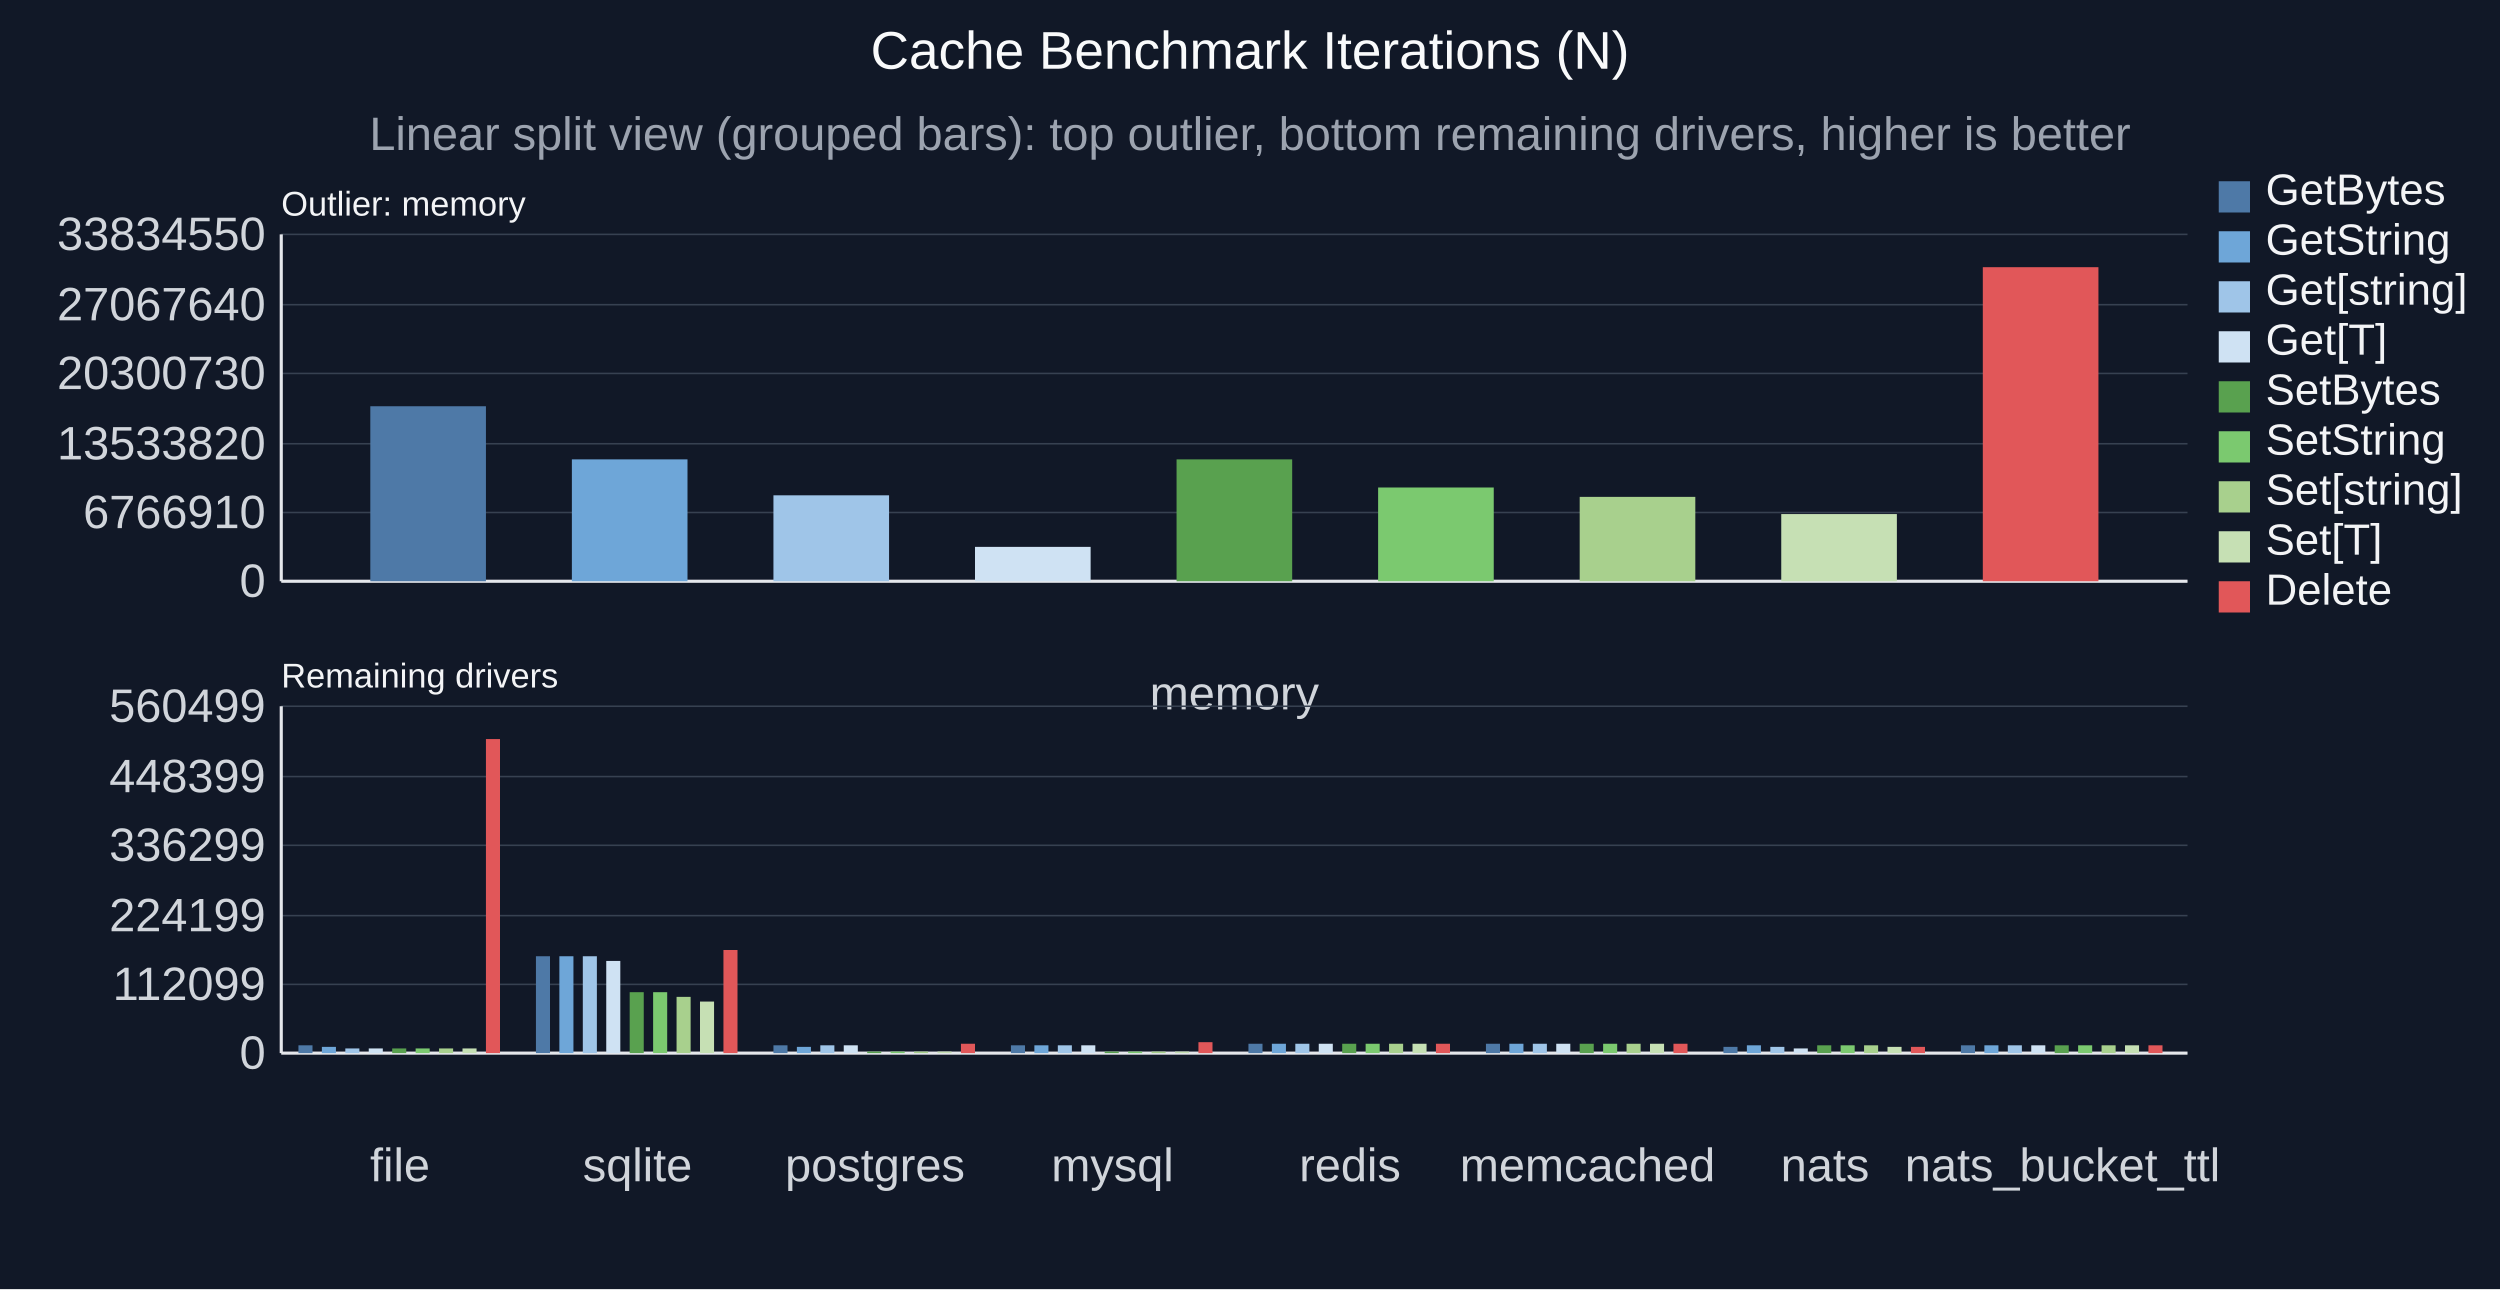
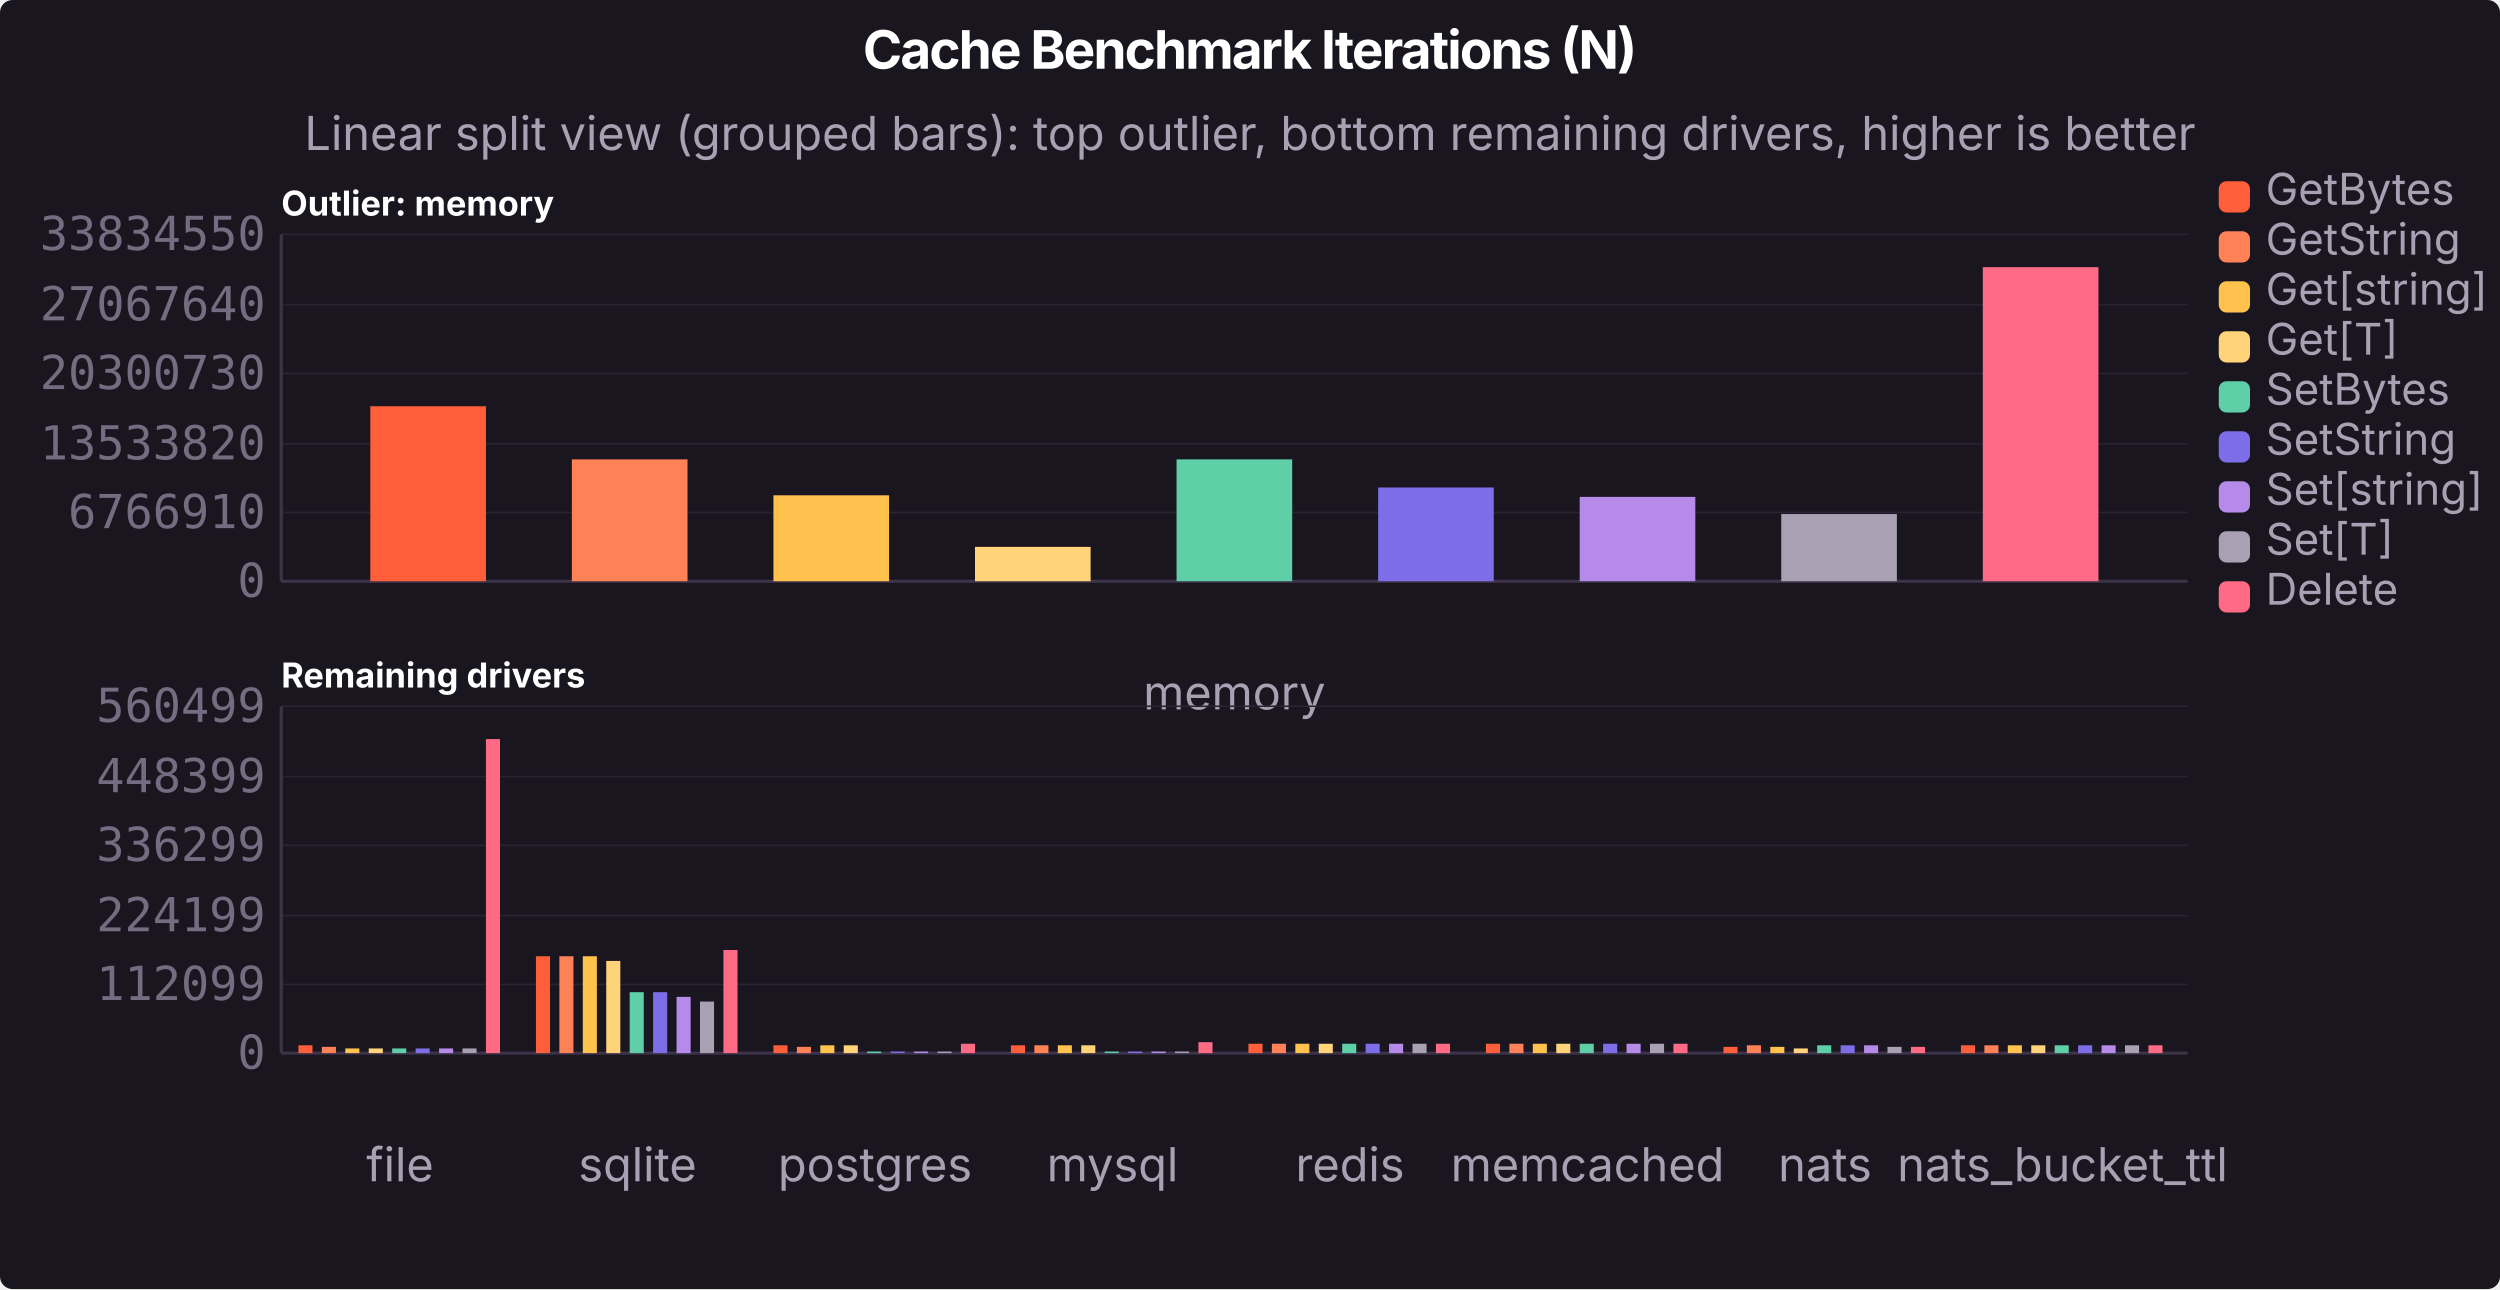
<svg xmlns="http://www.w3.org/2000/svg" width="1600" height="825" viewBox="0 0 1600 825">
-   <rect width="100%" height="100%" fill="#111827" />
-   <text x="800" y="44" text-anchor="middle" fill="#f9fafb" font-size="34" font-family="Arial, sans-serif">Cache Benchmark Iterations (N)</text>
-   <text x="800" y="96" text-anchor="middle" fill="#9ca3af" font-size="30" font-family="Arial, sans-serif">Linear split view (grouped bars): top outlier, bottom remaining drivers, higher is better</text>
-   <rect x="1420" y="116" width="20" height="20" fill="#4e79a7" />
-   <text x="1450" y="131" fill="#f3f4f6" font-size="28" font-family="Arial, sans-serif">GetBytes</text>
-   <rect x="1420" y="148" width="20" height="20" fill="#6ea6d8" />
-   <text x="1450" y="163" fill="#f3f4f6" font-size="28" font-family="Arial, sans-serif">GetString</text>
-   <rect x="1420" y="180" width="20" height="20" fill="#9fc5e8" />
-   <text x="1450" y="195" fill="#f3f4f6" font-size="28" font-family="Arial, sans-serif">Get[string]</text>
-   <rect x="1420" y="212" width="20" height="20" fill="#cfe2f3" />
-   <text x="1450" y="227" fill="#f3f4f6" font-size="28" font-family="Arial, sans-serif">Get[T]</text>
-   <rect x="1420" y="244" width="20" height="20" fill="#59a14f" />
-   <text x="1450" y="259" fill="#f3f4f6" font-size="28" font-family="Arial, sans-serif">SetBytes</text>
-   <rect x="1420" y="276" width="20" height="20" fill="#7bc96f" />
-   <text x="1450" y="291" fill="#f3f4f6" font-size="28" font-family="Arial, sans-serif">SetString</text>
-   <rect x="1420" y="308" width="20" height="20" fill="#a8d08d" />
-   <text x="1450" y="323" fill="#f3f4f6" font-size="28" font-family="Arial, sans-serif">Set[string]</text>
-   <rect x="1420" y="340" width="20" height="20" fill="#c6e0b4" />
-   <text x="1450" y="355" fill="#f3f4f6" font-size="28" font-family="Arial, sans-serif">Set[T]</text>
-   <rect x="1420" y="372" width="20" height="20" fill="#e15759" />
-   <text x="1450" y="387" fill="#f3f4f6" font-size="28" font-family="Arial, sans-serif">Delete</text>
-   <text x="180" y="138" fill="#f3f4f6" font-size="22" font-family="Arial, sans-serif">Outlier: memory</text>
-   <line x1="180" y1="372" x2="1400" y2="372" stroke="#374151" stroke-width="1" />
-   <text x="170" y="382" text-anchor="end" fill="#d1d5db" font-size="30" font-family="Arial, sans-serif">0</text>
-   <line x1="180" y1="328" x2="1400" y2="328" stroke="#374151" stroke-width="1" />
-   <text x="170" y="338" text-anchor="end" fill="#d1d5db" font-size="30" font-family="Arial, sans-serif">6766910</text>
-   <line x1="180" y1="284" x2="1400" y2="284" stroke="#374151" stroke-width="1" />
-   <text x="170" y="294" text-anchor="end" fill="#d1d5db" font-size="30" font-family="Arial, sans-serif">13533820</text>
-   <line x1="180" y1="239" x2="1400" y2="239" stroke="#374151" stroke-width="1" />
-   <text x="170" y="249" text-anchor="end" fill="#d1d5db" font-size="30" font-family="Arial, sans-serif">20300730</text>
-   <line x1="180" y1="195" x2="1400" y2="195" stroke="#374151" stroke-width="1" />
-   <text x="170" y="205" text-anchor="end" fill="#d1d5db" font-size="30" font-family="Arial, sans-serif">27067640</text>
-   <line x1="180" y1="150" x2="1400" y2="150" stroke="#374151" stroke-width="1" />
-   <text x="170" y="160" text-anchor="end" fill="#d1d5db" font-size="30" font-family="Arial, sans-serif">33834550</text>
-   <line x1="180" y1="372" x2="1400" y2="372" stroke="#e5e7eb" stroke-width="2" />
-   <line x1="180" y1="372" x2="180" y2="150" stroke="#e5e7eb" stroke-width="2" />
-   <rect x="237" y="260" width="74" height="112" fill="#4e79a7" />
-   <rect x="366" y="294" width="74" height="78" fill="#6ea6d8" />
-   <rect x="495" y="317" width="74" height="55" fill="#9fc5e8" />
-   <rect x="624" y="350" width="74" height="22" fill="#cfe2f3" />
-   <rect x="753" y="294" width="74" height="78" fill="#59a14f" />
-   <rect x="882" y="312" width="74" height="60" fill="#7bc96f" />
-   <rect x="1011" y="318" width="74" height="54" fill="#a8d08d" />
-   <rect x="1140" y="329" width="74" height="43" fill="#c6e0b4" />
-   <rect x="1269" y="171" width="74" height="201" fill="#e15759" />
-   <text x="790" y="454" text-anchor="middle" fill="#d1d5db" font-size="30" font-family="Arial, sans-serif">memory</text>
-   <text x="180" y="440" fill="#f3f4f6" font-size="22" font-family="Arial, sans-serif">Remaining drivers</text>
-   <line x1="180" y1="674" x2="1400" y2="674" stroke="#374151" stroke-width="1" />
-   <text x="170" y="684" text-anchor="end" fill="#d1d5db" font-size="30" font-family="Arial, sans-serif">0</text>
-   <line x1="180" y1="630" x2="1400" y2="630" stroke="#374151" stroke-width="1" />
-   <text x="170" y="640" text-anchor="end" fill="#d1d5db" font-size="30" font-family="Arial, sans-serif">112099</text>
-   <line x1="180" y1="586" x2="1400" y2="586" stroke="#374151" stroke-width="1" />
-   <text x="170" y="596" text-anchor="end" fill="#d1d5db" font-size="30" font-family="Arial, sans-serif">224199</text>
-   <line x1="180" y1="541" x2="1400" y2="541" stroke="#374151" stroke-width="1" />
-   <text x="170" y="551" text-anchor="end" fill="#d1d5db" font-size="30" font-family="Arial, sans-serif">336299</text>
-   <line x1="180" y1="497" x2="1400" y2="497" stroke="#374151" stroke-width="1" />
-   <text x="170" y="507" text-anchor="end" fill="#d1d5db" font-size="30" font-family="Arial, sans-serif">448399</text>
-   <line x1="180" y1="452" x2="1400" y2="452" stroke="#374151" stroke-width="1" />
-   <text x="170" y="462" text-anchor="end" fill="#d1d5db" font-size="30" font-family="Arial, sans-serif">560499</text>
-   <line x1="180" y1="674" x2="1400" y2="674" stroke="#e5e7eb" stroke-width="2" />
-   <line x1="180" y1="674" x2="180" y2="452" stroke="#e5e7eb" stroke-width="2" />
-   <rect x="191" y="669" width="9" height="5" fill="#4e79a7" />
-   <rect x="206" y="670" width="9" height="4" fill="#6ea6d8" />
-   <rect x="221" y="671" width="9" height="3" fill="#9fc5e8" />
-   <rect x="236" y="671" width="9" height="3" fill="#cfe2f3" />
-   <rect x="251" y="671" width="9" height="3" fill="#59a14f" />
-   <rect x="266" y="671" width="9" height="3" fill="#7bc96f" />
-   <rect x="281" y="671" width="9" height="3" fill="#a8d08d" />
-   <rect x="296" y="671" width="9" height="3" fill="#c6e0b4" />
-   <rect x="311" y="473" width="9" height="201" fill="#e15759" />
-   <text x="256" y="756" text-anchor="middle" fill="#d1d5db" font-size="30" font-family="Arial, sans-serif">file</text>
-   <rect x="343" y="612" width="9" height="62" fill="#4e79a7" />
-   <rect x="358" y="612" width="9" height="62" fill="#6ea6d8" />
-   <rect x="373" y="612" width="9" height="62" fill="#9fc5e8" />
-   <rect x="388" y="615" width="9" height="59" fill="#cfe2f3" />
-   <rect x="403" y="635" width="9" height="39" fill="#59a14f" />
-   <rect x="418" y="635" width="9" height="39" fill="#7bc96f" />
-   <rect x="433" y="638" width="9" height="36" fill="#a8d08d" />
-   <rect x="448" y="641" width="9" height="33" fill="#c6e0b4" />
-   <rect x="463" y="608" width="9" height="66" fill="#e15759" />
-   <text x="408" y="756" text-anchor="middle" fill="#d1d5db" font-size="30" font-family="Arial, sans-serif">sqlite</text>
-   <rect x="495" y="669" width="9" height="5" fill="#4e79a7" />
-   <rect x="510" y="670" width="9" height="4" fill="#6ea6d8" />
-   <rect x="525" y="669" width="9" height="5" fill="#9fc5e8" />
-   <rect x="540" y="669" width="9" height="5" fill="#cfe2f3" />
-   <rect x="555" y="673" width="9" height="1" fill="#59a14f" />
-   <rect x="570" y="673" width="9" height="1" fill="#7bc96f" />
-   <rect x="585" y="673" width="9" height="1" fill="#a8d08d" />
-   <rect x="600" y="673" width="9" height="1" fill="#c6e0b4" />
-   <rect x="615" y="668" width="9" height="6" fill="#e15759" />
-   <text x="560" y="756" text-anchor="middle" fill="#d1d5db" font-size="30" font-family="Arial, sans-serif">postgres</text>
-   <rect x="647" y="669" width="9" height="5" fill="#4e79a7" />
-   <rect x="662" y="669" width="9" height="5" fill="#6ea6d8" />
-   <rect x="677" y="669" width="9" height="5" fill="#9fc5e8" />
-   <rect x="692" y="669" width="9" height="5" fill="#cfe2f3" />
-   <rect x="707" y="673" width="9" height="1" fill="#59a14f" />
-   <rect x="722" y="673" width="9" height="1" fill="#7bc96f" />
-   <rect x="737" y="673" width="9" height="1" fill="#a8d08d" />
-   <rect x="752" y="673" width="9" height="1" fill="#c6e0b4" />
-   <rect x="767" y="667" width="9" height="7" fill="#e15759" />
-   <text x="712" y="756" text-anchor="middle" fill="#d1d5db" font-size="30" font-family="Arial, sans-serif">mysql</text>
-   <rect x="799" y="668" width="9" height="6" fill="#4e79a7" />
-   <rect x="814" y="668" width="9" height="6" fill="#6ea6d8" />
-   <rect x="829" y="668" width="9" height="6" fill="#9fc5e8" />
-   <rect x="844" y="668" width="9" height="6" fill="#cfe2f3" />
-   <rect x="859" y="668" width="9" height="6" fill="#59a14f" />
-   <rect x="874" y="668" width="9" height="6" fill="#7bc96f" />
-   <rect x="889" y="668" width="9" height="6" fill="#a8d08d" />
-   <rect x="904" y="668" width="9" height="6" fill="#c6e0b4" />
-   <rect x="919" y="668" width="9" height="6" fill="#e15759" />
-   <text x="864" y="756" text-anchor="middle" fill="#d1d5db" font-size="30" font-family="Arial, sans-serif">redis</text>
-   <rect x="951" y="668" width="9" height="6" fill="#4e79a7" />
-   <rect x="966" y="668" width="9" height="6" fill="#6ea6d8" />
-   <rect x="981" y="668" width="9" height="6" fill="#9fc5e8" />
-   <rect x="996" y="668" width="9" height="6" fill="#cfe2f3" />
-   <rect x="1011" y="668" width="9" height="6" fill="#59a14f" />
-   <rect x="1026" y="668" width="9" height="6" fill="#7bc96f" />
-   <rect x="1041" y="668" width="9" height="6" fill="#a8d08d" />
-   <rect x="1056" y="668" width="9" height="6" fill="#c6e0b4" />
-   <rect x="1071" y="668" width="9" height="6" fill="#e15759" />
-   <text x="1016" y="756" text-anchor="middle" fill="#d1d5db" font-size="30" font-family="Arial, sans-serif">memcached</text>
-   <rect x="1103" y="670" width="9" height="4" fill="#4e79a7" />
-   <rect x="1118" y="669" width="9" height="5" fill="#6ea6d8" />
-   <rect x="1133" y="670" width="9" height="4" fill="#9fc5e8" />
-   <rect x="1148" y="671" width="9" height="3" fill="#cfe2f3" />
-   <rect x="1163" y="669" width="9" height="5" fill="#59a14f" />
-   <rect x="1178" y="669" width="9" height="5" fill="#7bc96f" />
-   <rect x="1193" y="669" width="9" height="5" fill="#a8d08d" />
-   <rect x="1208" y="670" width="9" height="4" fill="#c6e0b4" />
-   <rect x="1223" y="670" width="9" height="4" fill="#e15759" />
-   <text x="1168" y="756" text-anchor="middle" fill="#d1d5db" font-size="30" font-family="Arial, sans-serif">nats</text>
-   <rect x="1255" y="669" width="9" height="5" fill="#4e79a7" />
-   <rect x="1270" y="669" width="9" height="5" fill="#6ea6d8" />
-   <rect x="1285" y="669" width="9" height="5" fill="#9fc5e8" />
-   <rect x="1300" y="669" width="9" height="5" fill="#cfe2f3" />
-   <rect x="1315" y="669" width="9" height="5" fill="#59a14f" />
-   <rect x="1330" y="669" width="9" height="5" fill="#7bc96f" />
-   <rect x="1345" y="669" width="9" height="5" fill="#a8d08d" />
-   <rect x="1360" y="669" width="9" height="5" fill="#c6e0b4" />
-   <rect x="1375" y="669" width="9" height="5" fill="#e15759" />
-   <text x="1320" y="756" text-anchor="middle" fill="#d1d5db" font-size="30" font-family="Arial, sans-serif">nats_bucket_ttl</text>
+   <rect width="100%" height="100%" rx="8" fill="#1A1620" />
+   <text x="800" y="44" text-anchor="middle" fill="#FFFFFF" font-size="34" font-weight="700" letter-spacing="-1.2" font-family="Space Grotesk, Inter, system-ui, sans-serif">Cache Benchmark Iterations (N)</text>
+   <text x="800" y="96" text-anchor="middle" fill="#A9A1B3" font-size="30" font-family="Inter, system-ui, sans-serif">Linear split view (grouped bars): top outlier, bottom remaining drivers, higher is better</text>
+   <rect x="1420" y="116" width="20" height="20" rx="5" fill="#FF5E3A" />
+   <text x="1450" y="131" fill="#A9A1B3" font-size="28" font-family="Inter, system-ui, sans-serif">GetBytes</text>
+   <rect x="1420" y="148" width="20" height="20" rx="5" fill="#FF8257" />
+   <text x="1450" y="163" fill="#A9A1B3" font-size="28" font-family="Inter, system-ui, sans-serif">GetString</text>
+   <rect x="1420" y="180" width="20" height="20" rx="5" fill="#FFC24D" />
+   <text x="1450" y="195" fill="#A9A1B3" font-size="28" font-family="Inter, system-ui, sans-serif">Get[string]</text>
+   <rect x="1420" y="212" width="20" height="20" rx="5" fill="#FFD37A" />
+   <text x="1450" y="227" fill="#A9A1B3" font-size="28" font-family="Inter, system-ui, sans-serif">Get[T]</text>
+   <rect x="1420" y="244" width="20" height="20" rx="5" fill="#5FCFA8" />
+   <text x="1450" y="259" fill="#A9A1B3" font-size="28" font-family="Inter, system-ui, sans-serif">SetBytes</text>
+   <rect x="1420" y="276" width="20" height="20" rx="5" fill="#7D6EE7" />
+   <text x="1450" y="291" fill="#A9A1B3" font-size="28" font-family="Inter, system-ui, sans-serif">SetString</text>
+   <rect x="1420" y="308" width="20" height="20" rx="5" fill="#B58AE8" />
+   <text x="1450" y="323" fill="#A9A1B3" font-size="28" font-family="Inter, system-ui, sans-serif">Set[string]</text>
+   <rect x="1420" y="340" width="20" height="20" rx="5" fill="#A9A1B3" />
+   <text x="1450" y="355" fill="#A9A1B3" font-size="28" font-family="Inter, system-ui, sans-serif">Set[T]</text>
+   <rect x="1420" y="372" width="20" height="20" rx="5" fill="#FF6B85" />
+   <text x="1450" y="387" fill="#A9A1B3" font-size="28" font-family="Inter, system-ui, sans-serif">Delete</text>
+   <text x="180" y="138" fill="#FFFFFF" font-size="22" font-weight="700" font-family="Space Grotesk, Inter, system-ui, sans-serif">Outlier: memory</text>
+   <line x1="180" y1="372" x2="1400" y2="372" stroke="#2A2333" stroke-width="1" />
+   <text x="170" y="382" text-anchor="end" fill="#746C80" font-size="30" font-family="JetBrains Mono, ui-monospace, monospace">0</text>
+   <line x1="180" y1="328" x2="1400" y2="328" stroke="#2A2333" stroke-width="1" />
+   <text x="170" y="338" text-anchor="end" fill="#746C80" font-size="30" font-family="JetBrains Mono, ui-monospace, monospace">6766910</text>
+   <line x1="180" y1="284" x2="1400" y2="284" stroke="#2A2333" stroke-width="1" />
+   <text x="170" y="294" text-anchor="end" fill="#746C80" font-size="30" font-family="JetBrains Mono, ui-monospace, monospace">13533820</text>
+   <line x1="180" y1="239" x2="1400" y2="239" stroke="#2A2333" stroke-width="1" />
+   <text x="170" y="249" text-anchor="end" fill="#746C80" font-size="30" font-family="JetBrains Mono, ui-monospace, monospace">20300730</text>
+   <line x1="180" y1="195" x2="1400" y2="195" stroke="#2A2333" stroke-width="1" />
+   <text x="170" y="205" text-anchor="end" fill="#746C80" font-size="30" font-family="JetBrains Mono, ui-monospace, monospace">27067640</text>
+   <line x1="180" y1="150" x2="1400" y2="150" stroke="#2A2333" stroke-width="1" />
+   <text x="170" y="160" text-anchor="end" fill="#746C80" font-size="30" font-family="JetBrains Mono, ui-monospace, monospace">33834550</text>
+   <line x1="180" y1="372" x2="1400" y2="372" stroke="#3D3349" stroke-width="2" />
+   <line x1="180" y1="372" x2="180" y2="150" stroke="#3D3349" stroke-width="2" />
+   <rect x="237" y="260" width="74" height="112" fill="#FF5E3A" />
+   <rect x="366" y="294" width="74" height="78" fill="#FF8257" />
+   <rect x="495" y="317" width="74" height="55" fill="#FFC24D" />
+   <rect x="624" y="350" width="74" height="22" fill="#FFD37A" />
+   <rect x="753" y="294" width="74" height="78" fill="#5FCFA8" />
+   <rect x="882" y="312" width="74" height="60" fill="#7D6EE7" />
+   <rect x="1011" y="318" width="74" height="54" fill="#B58AE8" />
+   <rect x="1140" y="329" width="74" height="43" fill="#A9A1B3" />
+   <rect x="1269" y="171" width="74" height="201" fill="#FF6B85" />
+   <text x="790" y="454" text-anchor="middle" fill="#A9A1B3" font-size="30" font-family="Inter, system-ui, sans-serif">memory</text>
+   <text x="180" y="440" fill="#FFFFFF" font-size="22" font-weight="700" font-family="Space Grotesk, Inter, system-ui, sans-serif">Remaining drivers</text>
+   <line x1="180" y1="674" x2="1400" y2="674" stroke="#2A2333" stroke-width="1" />
+   <text x="170" y="684" text-anchor="end" fill="#746C80" font-size="30" font-family="JetBrains Mono, ui-monospace, monospace">0</text>
+   <line x1="180" y1="630" x2="1400" y2="630" stroke="#2A2333" stroke-width="1" />
+   <text x="170" y="640" text-anchor="end" fill="#746C80" font-size="30" font-family="JetBrains Mono, ui-monospace, monospace">112099</text>
+   <line x1="180" y1="586" x2="1400" y2="586" stroke="#2A2333" stroke-width="1" />
+   <text x="170" y="596" text-anchor="end" fill="#746C80" font-size="30" font-family="JetBrains Mono, ui-monospace, monospace">224199</text>
+   <line x1="180" y1="541" x2="1400" y2="541" stroke="#2A2333" stroke-width="1" />
+   <text x="170" y="551" text-anchor="end" fill="#746C80" font-size="30" font-family="JetBrains Mono, ui-monospace, monospace">336299</text>
+   <line x1="180" y1="497" x2="1400" y2="497" stroke="#2A2333" stroke-width="1" />
+   <text x="170" y="507" text-anchor="end" fill="#746C80" font-size="30" font-family="JetBrains Mono, ui-monospace, monospace">448399</text>
+   <line x1="180" y1="452" x2="1400" y2="452" stroke="#2A2333" stroke-width="1" />
+   <text x="170" y="462" text-anchor="end" fill="#746C80" font-size="30" font-family="JetBrains Mono, ui-monospace, monospace">560499</text>
+   <line x1="180" y1="674" x2="1400" y2="674" stroke="#3D3349" stroke-width="2" />
+   <line x1="180" y1="674" x2="180" y2="452" stroke="#3D3349" stroke-width="2" />
+   <rect x="191" y="669" width="9" height="5" fill="#FF5E3A" />
+   <rect x="206" y="670" width="9" height="4" fill="#FF8257" />
+   <rect x="221" y="671" width="9" height="3" fill="#FFC24D" />
+   <rect x="236" y="671" width="9" height="3" fill="#FFD37A" />
+   <rect x="251" y="671" width="9" height="3" fill="#5FCFA8" />
+   <rect x="266" y="671" width="9" height="3" fill="#7D6EE7" />
+   <rect x="281" y="671" width="9" height="3" fill="#B58AE8" />
+   <rect x="296" y="671" width="9" height="3" fill="#A9A1B3" />
+   <rect x="311" y="473" width="9" height="201" fill="#FF6B85" />
+   <text x="256" y="756" text-anchor="middle" fill="#A9A1B3" font-size="30" font-family="Inter, system-ui, sans-serif">file</text>
+   <rect x="343" y="612" width="9" height="62" fill="#FF5E3A" />
+   <rect x="358" y="612" width="9" height="62" fill="#FF8257" />
+   <rect x="373" y="612" width="9" height="62" fill="#FFC24D" />
+   <rect x="388" y="615" width="9" height="59" fill="#FFD37A" />
+   <rect x="403" y="635" width="9" height="39" fill="#5FCFA8" />
+   <rect x="418" y="635" width="9" height="39" fill="#7D6EE7" />
+   <rect x="433" y="638" width="9" height="36" fill="#B58AE8" />
+   <rect x="448" y="641" width="9" height="33" fill="#A9A1B3" />
+   <rect x="463" y="608" width="9" height="66" fill="#FF6B85" />
+   <text x="408" y="756" text-anchor="middle" fill="#A9A1B3" font-size="30" font-family="Inter, system-ui, sans-serif">sqlite</text>
+   <rect x="495" y="669" width="9" height="5" fill="#FF5E3A" />
+   <rect x="510" y="670" width="9" height="4" fill="#FF8257" />
+   <rect x="525" y="669" width="9" height="5" fill="#FFC24D" />
+   <rect x="540" y="669" width="9" height="5" fill="#FFD37A" />
+   <rect x="555" y="673" width="9" height="1" fill="#5FCFA8" />
+   <rect x="570" y="673" width="9" height="1" fill="#7D6EE7" />
+   <rect x="585" y="673" width="9" height="1" fill="#B58AE8" />
+   <rect x="600" y="673" width="9" height="1" fill="#A9A1B3" />
+   <rect x="615" y="668" width="9" height="6" fill="#FF6B85" />
+   <text x="560" y="756" text-anchor="middle" fill="#A9A1B3" font-size="30" font-family="Inter, system-ui, sans-serif">postgres</text>
+   <rect x="647" y="669" width="9" height="5" fill="#FF5E3A" />
+   <rect x="662" y="669" width="9" height="5" fill="#FF8257" />
+   <rect x="677" y="669" width="9" height="5" fill="#FFC24D" />
+   <rect x="692" y="669" width="9" height="5" fill="#FFD37A" />
+   <rect x="707" y="673" width="9" height="1" fill="#5FCFA8" />
+   <rect x="722" y="673" width="9" height="1" fill="#7D6EE7" />
+   <rect x="737" y="673" width="9" height="1" fill="#B58AE8" />
+   <rect x="752" y="673" width="9" height="1" fill="#A9A1B3" />
+   <rect x="767" y="667" width="9" height="7" fill="#FF6B85" />
+   <text x="712" y="756" text-anchor="middle" fill="#A9A1B3" font-size="30" font-family="Inter, system-ui, sans-serif">mysql</text>
+   <rect x="799" y="668" width="9" height="6" fill="#FF5E3A" />
+   <rect x="814" y="668" width="9" height="6" fill="#FF8257" />
+   <rect x="829" y="668" width="9" height="6" fill="#FFC24D" />
+   <rect x="844" y="668" width="9" height="6" fill="#FFD37A" />
+   <rect x="859" y="668" width="9" height="6" fill="#5FCFA8" />
+   <rect x="874" y="668" width="9" height="6" fill="#7D6EE7" />
+   <rect x="889" y="668" width="9" height="6" fill="#B58AE8" />
+   <rect x="904" y="668" width="9" height="6" fill="#A9A1B3" />
+   <rect x="919" y="668" width="9" height="6" fill="#FF6B85" />
+   <text x="864" y="756" text-anchor="middle" fill="#A9A1B3" font-size="30" font-family="Inter, system-ui, sans-serif">redis</text>
+   <rect x="951" y="668" width="9" height="6" fill="#FF5E3A" />
+   <rect x="966" y="668" width="9" height="6" fill="#FF8257" />
+   <rect x="981" y="668" width="9" height="6" fill="#FFC24D" />
+   <rect x="996" y="668" width="9" height="6" fill="#FFD37A" />
+   <rect x="1011" y="668" width="9" height="6" fill="#5FCFA8" />
+   <rect x="1026" y="668" width="9" height="6" fill="#7D6EE7" />
+   <rect x="1041" y="668" width="9" height="6" fill="#B58AE8" />
+   <rect x="1056" y="668" width="9" height="6" fill="#A9A1B3" />
+   <rect x="1071" y="668" width="9" height="6" fill="#FF6B85" />
+   <text x="1016" y="756" text-anchor="middle" fill="#A9A1B3" font-size="30" font-family="Inter, system-ui, sans-serif">memcached</text>
+   <rect x="1103" y="670" width="9" height="4" fill="#FF5E3A" />
+   <rect x="1118" y="669" width="9" height="5" fill="#FF8257" />
+   <rect x="1133" y="670" width="9" height="4" fill="#FFC24D" />
+   <rect x="1148" y="671" width="9" height="3" fill="#FFD37A" />
+   <rect x="1163" y="669" width="9" height="5" fill="#5FCFA8" />
+   <rect x="1178" y="669" width="9" height="5" fill="#7D6EE7" />
+   <rect x="1193" y="669" width="9" height="5" fill="#B58AE8" />
+   <rect x="1208" y="670" width="9" height="4" fill="#A9A1B3" />
+   <rect x="1223" y="670" width="9" height="4" fill="#FF6B85" />
+   <text x="1168" y="756" text-anchor="middle" fill="#A9A1B3" font-size="30" font-family="Inter, system-ui, sans-serif">nats</text>
+   <rect x="1255" y="669" width="9" height="5" fill="#FF5E3A" />
+   <rect x="1270" y="669" width="9" height="5" fill="#FF8257" />
+   <rect x="1285" y="669" width="9" height="5" fill="#FFC24D" />
+   <rect x="1300" y="669" width="9" height="5" fill="#FFD37A" />
+   <rect x="1315" y="669" width="9" height="5" fill="#5FCFA8" />
+   <rect x="1330" y="669" width="9" height="5" fill="#7D6EE7" />
+   <rect x="1345" y="669" width="9" height="5" fill="#B58AE8" />
+   <rect x="1360" y="669" width="9" height="5" fill="#A9A1B3" />
+   <rect x="1375" y="669" width="9" height="5" fill="#FF6B85" />
+   <text x="1320" y="756" text-anchor="middle" fill="#A9A1B3" font-size="30" font-family="Inter, system-ui, sans-serif">nats_bucket_ttl</text>
</svg>
